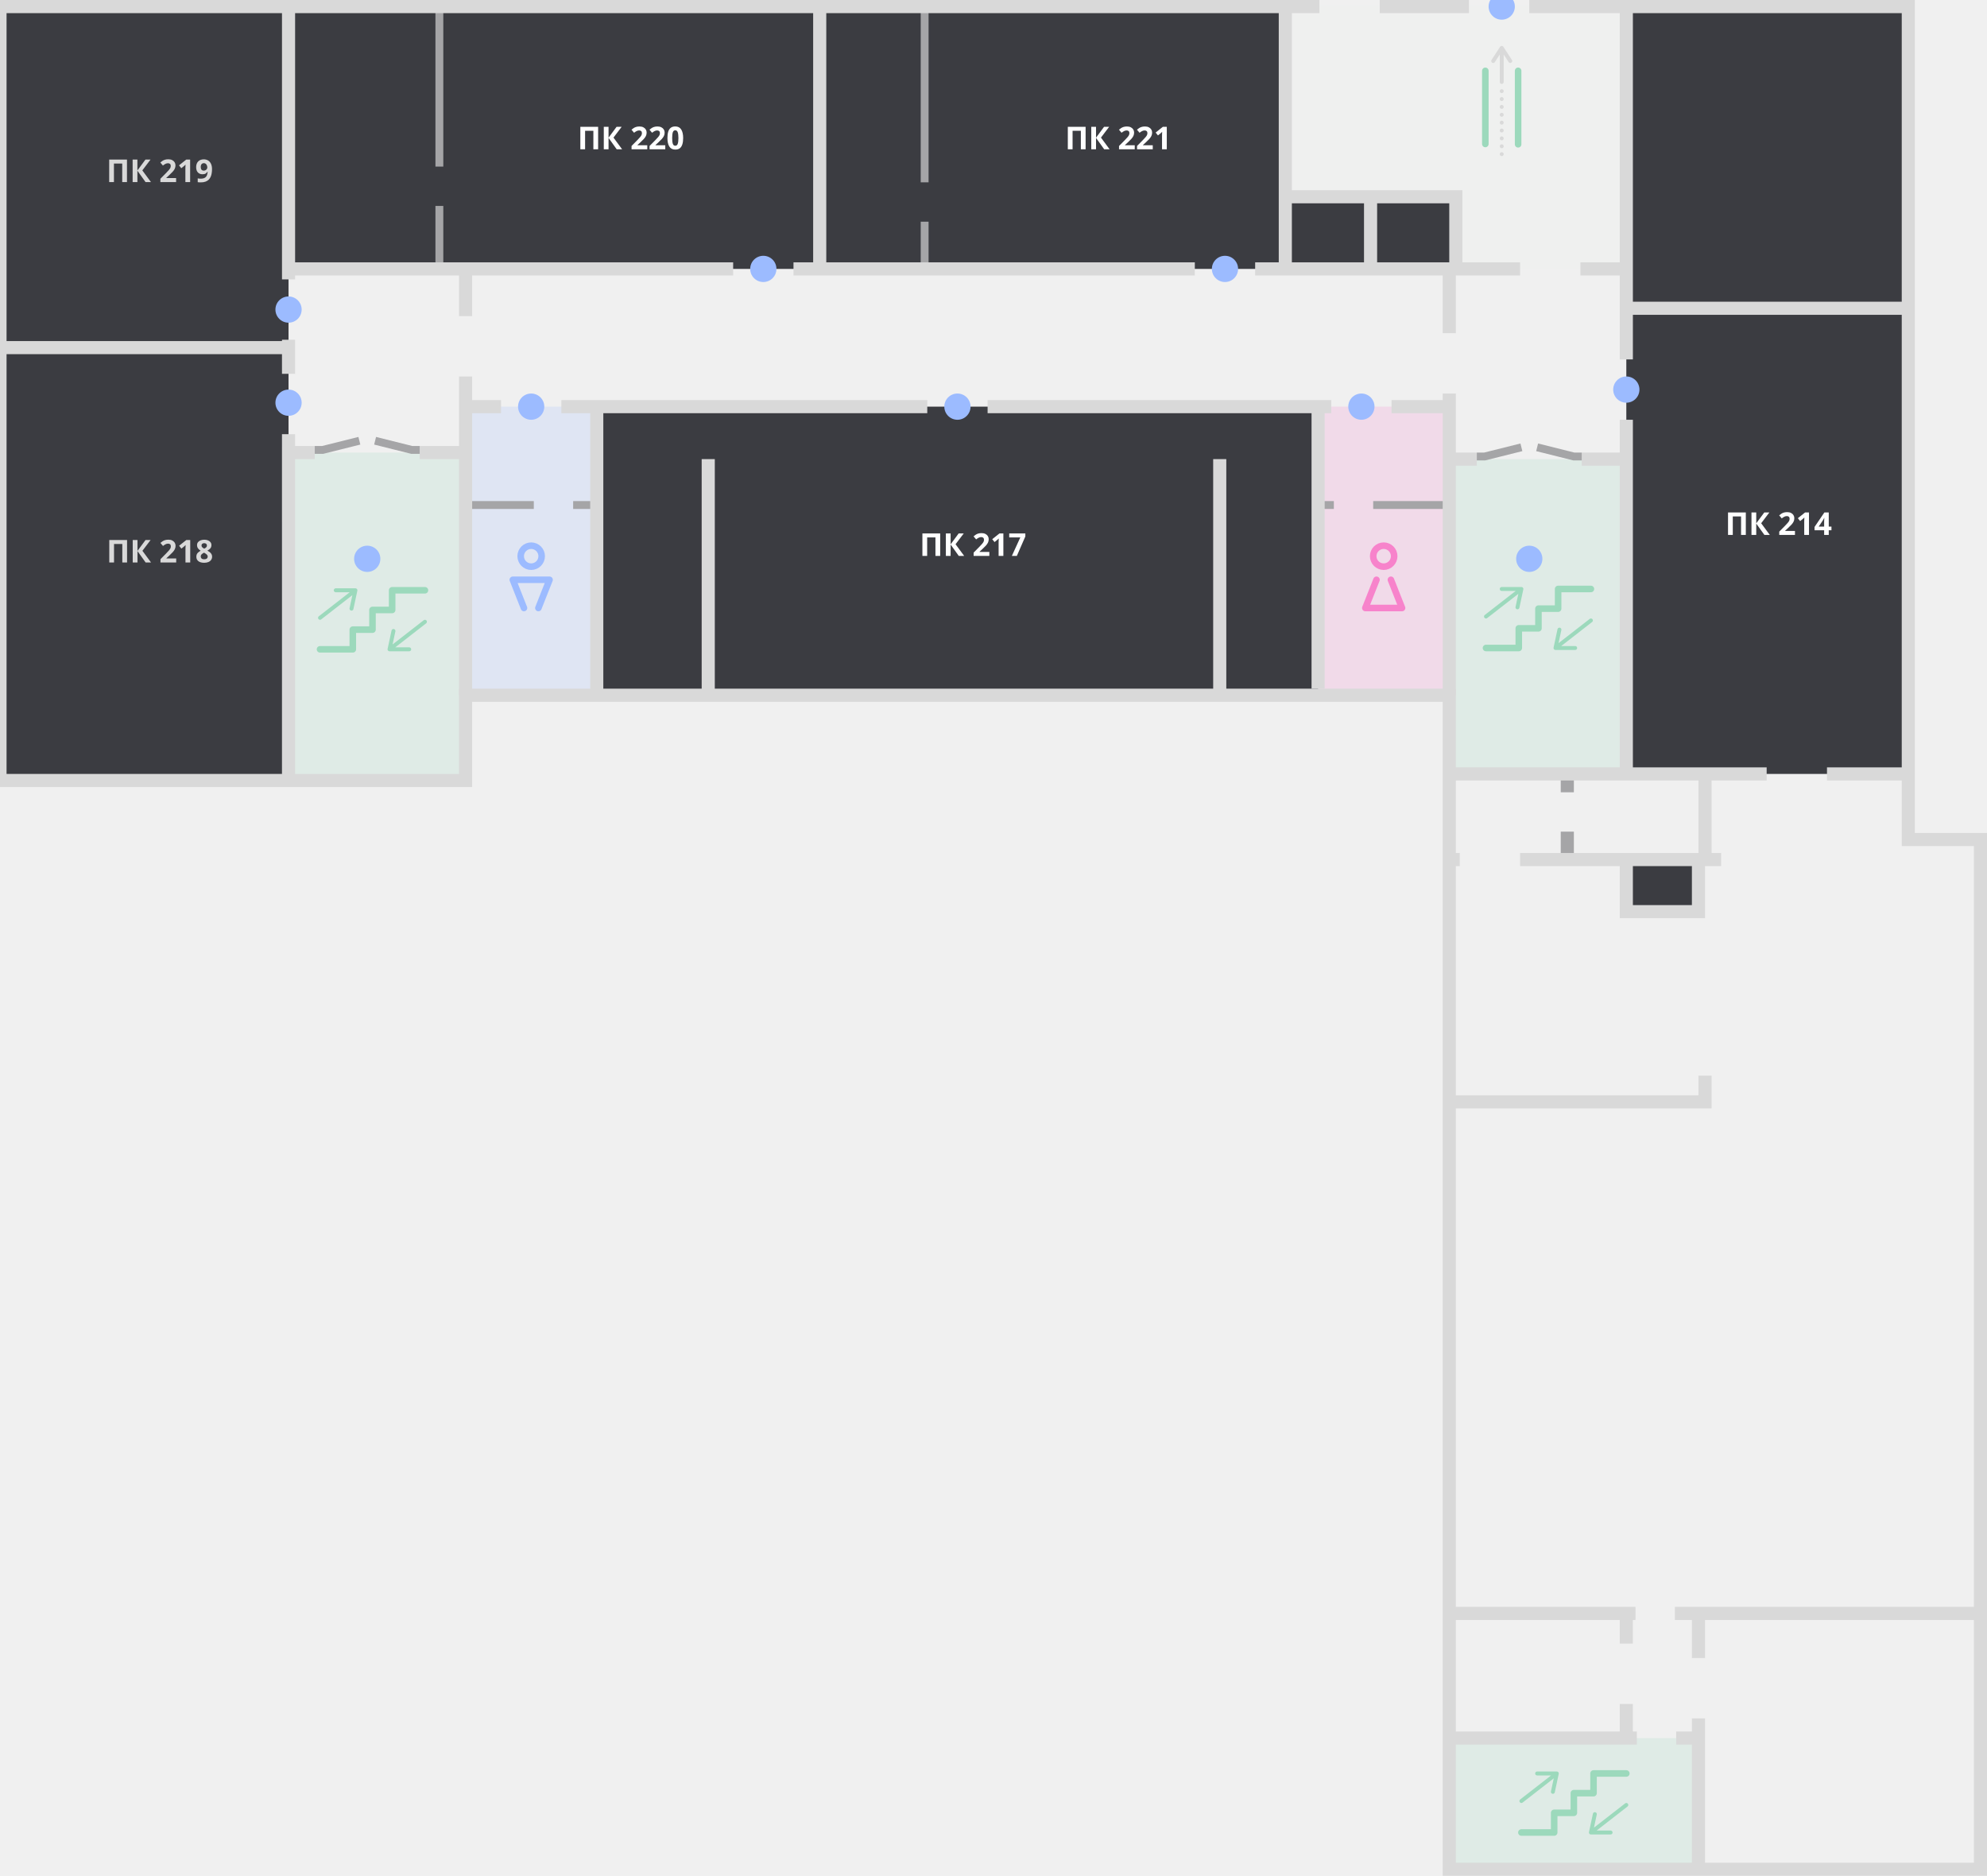
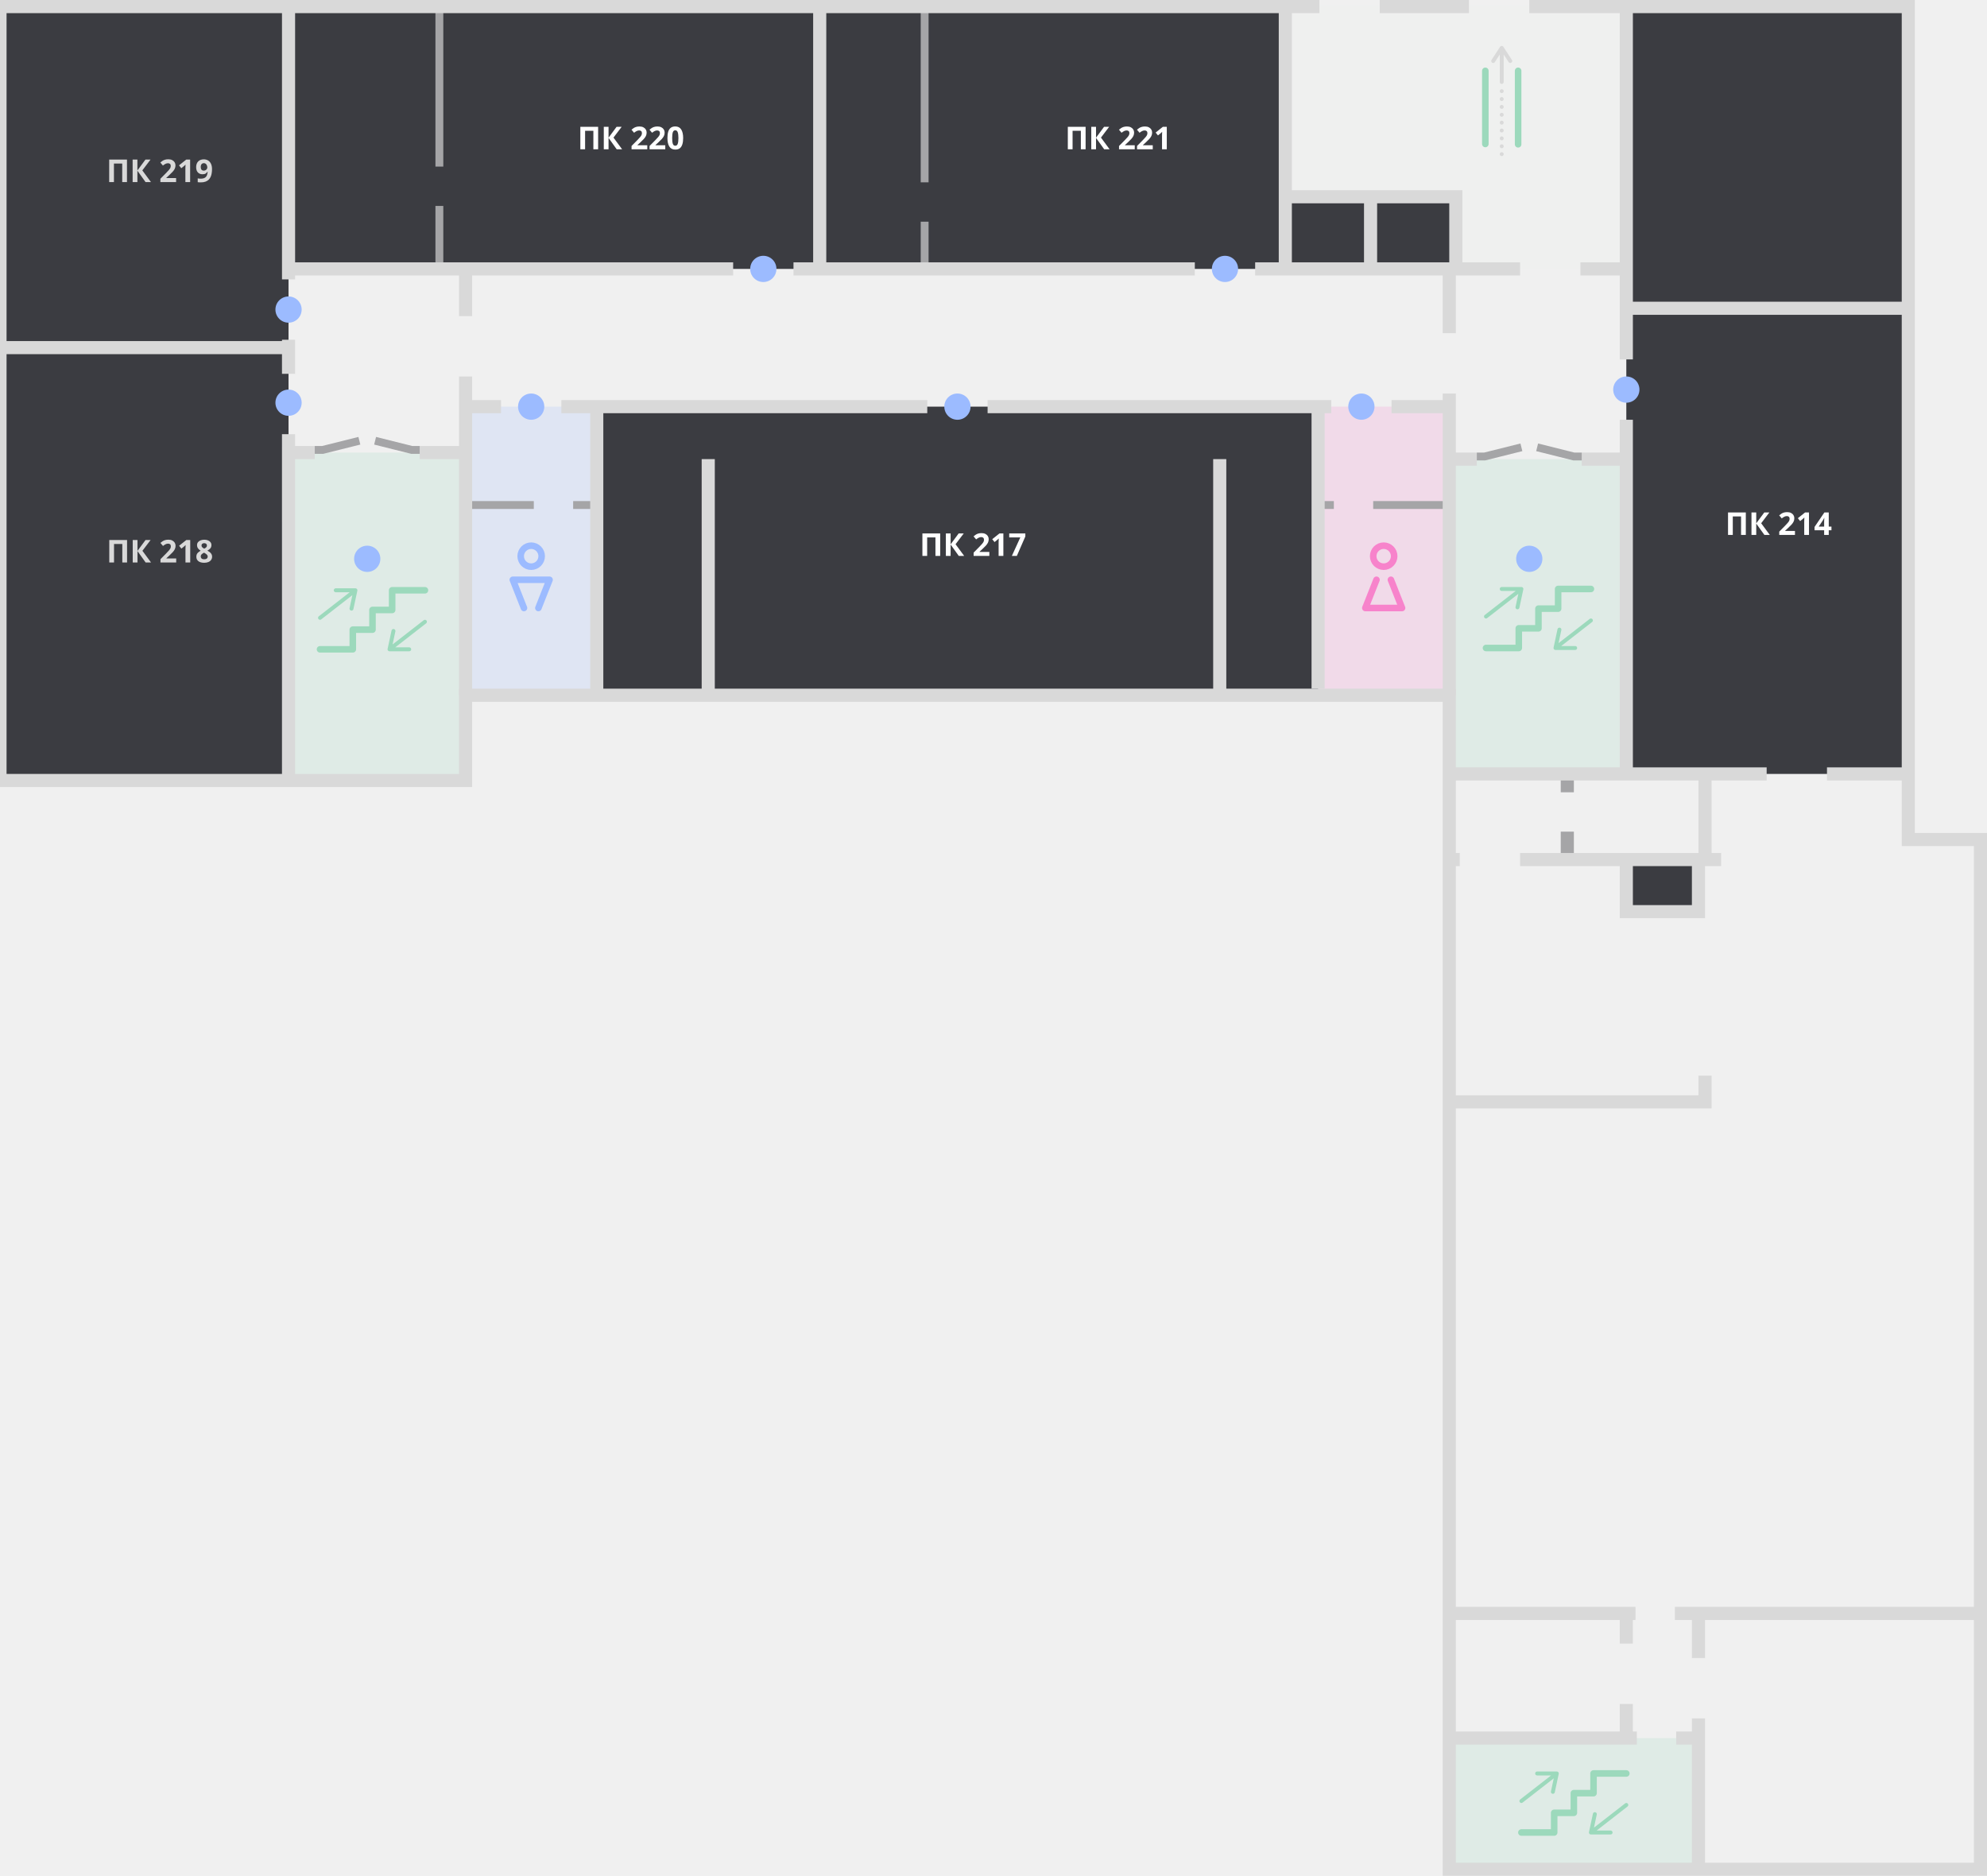
<svg xmlns="http://www.w3.org/2000/svg" width="1515" height="1430" viewBox="0 0 1515 1430" fill="none">
  <g id="PK-2-2" clip-path="url(#clip0_1_1176)">
    <g id="Spaces">
      <rect id="pk-22-wcm-1" opacity="0.2" x="355" y="310" width="100" height="220" fill="#9CBBFF" />
      <rect id="pk-22-wcw-1" opacity="0.2" x="1005" y="310" width="100" height="220" fill="#F783CB" />
      <rect id="pk-217" x="455" y="310" width="550" height="220" fill="#3B3C41" />
      <rect id="!pk-214a" x="1240" y="5" width="215" height="230" fill="#3B3C41" />
      <path id="pk-218" d="M0 265H220V595H0L0 265Z" fill="#3B3C41" />
      <rect id="pk-219" x="1" y="5" width="219" height="260" fill="#3B3C41" />
      <rect id="pk-22-stair-1" opacity="0.2" x="220" y="345" width="135" height="250" fill="#9CD9BC" />
      <rect id="pk-22-stair-2" opacity="0.2" x="1105" y="350" width="135" height="240" fill="#9CD9BC" />
      <path id="pk-220" d="M220 5H625V205H220V5Z" fill="#3B3C41" />
      <rect id="pk-221" x="625" y="5" width="355" height="200" fill="#3B3C41" />
      <rect id="!pk-22-lift-1" x="980" y="150" width="66" height="55" fill="#3B3C41" />
      <rect id="!pk-22-lift-2" x="1046" y="150" width="64" height="55" fill="#3B3C41" />
      <rect id="pk-214" x="1240" y="235" width="215" height="355" fill="#3B3C41" />
      <rect id="!pk-22-stair-3" opacity="0.2" x="1105" y="1325" width="190" height="100" fill="#9CD9BC" />
      <rect id="!pk-22-lift-3" x="1240" y="655" width="55" height="40" fill="#3B3C41" />
-       <path id="pk-2-2-crossing-1-2" opacity="0.01" d="M1240 4L1240 205.5L1109.5 205.5L1109.5 151.5L1047 151.5L980.5 151.5L980.5 4L1240 4Z" fill="#9CD9BC" />
+       <path id="!pk-2-2-crossing-1-2" opacity="0.01" d="M1240 4L1240 205.5L1109.5 205.5L1109.5 151.5L1047 151.5L980.5 151.5L980.5 4L1240 4Z" fill="#9CD9BC" />
    </g>
    <g id="Walls">
      <path id="Subtract" fill-rule="evenodd" clip-rule="evenodd" d="M1190 634V655H1200V634H1190ZM1190 604L1200 604V590H1190V604Z" fill="#A5A5A7" />
      <path id="Subtract_2" fill-rule="evenodd" clip-rule="evenodd" d="M407 382H355V388H407V382ZM437 388H455V382H437V388Z" fill="#A5A5A7" />
      <path id="Subtract_3" fill-rule="evenodd" clip-rule="evenodd" d="M1017 382H1005V388H1017L1017 382ZM1047 388H1105V382H1047V388Z" fill="#A5A5A7" />
      <path id="Subtract_4" fill-rule="evenodd" clip-rule="evenodd" d="M338 127V5H332V127H338ZM338 156.996H332V205H338V156.996Z" fill="#A5A5A7" />
      <path id="Vector 318" d="M1045 205L1045 150" stroke="#D9D9D9" stroke-width="10" />
      <path id="Subtract_5" fill-rule="evenodd" clip-rule="evenodd" d="M1455 240H1240V230H1455V240ZM1240 355H1206V345H1240V355ZM1126 345L1126 355H1105V345H1126ZM1305 590V655H1300V695V700H1295H1240H1235V695V655H1245V690H1290V655H1295V590H1305ZM1305 820V840V845H1300H1105V835H1295V820H1305ZM1247 1235H1105V1225H1247V1235ZM1277 1235H1515V1225H1277V1235Z" fill="#D9D9D9" />
      <path id="Subtract_6" fill-rule="evenodd" clip-rule="evenodd" d="M1113 660.275L1113 650.275H1104.77V660.275H1113ZM1159 660.275H1312.27V650.275H1159L1159 660.275Z" fill="#D9D9D9" />
      <path id="Subtract_7" fill-rule="evenodd" clip-rule="evenodd" d="M620 5V205H630V5H620ZM1110 530V300H1100V305H1061V315H1100V530H1110ZM1110 205V254H1100V205H1110ZM1015 315H1010V525H1000V315H753V305H1005H1015V315ZM707 305V315H428V305H707ZM382 305H355V315H382L382 305Z" fill="#D9D9D9" />
      <path id="Subtract_8" fill-rule="evenodd" clip-rule="evenodd" d="M1347 595V585L1105 585V595L1347 595ZM1393 595L1455 595V585L1393 585V595Z" fill="#D9D9D9" />
      <path id="Subtract_9" fill-rule="evenodd" clip-rule="evenodd" d="M702 169V205H708V169H702ZM702 139H708V5H702V139Z" fill="#A5A5A7" />
      <path id="Subtract_10" fill-rule="evenodd" clip-rule="evenodd" d="M450 310V530H460V310H450ZM545 530V350H535V530H545ZM935 530V350H925V530H935ZM1105 1320H1235V1299H1245V1320H1248V1330H1240H1105V1320ZM1245 1253V1230H1235V1253H1245ZM1278 1330H1290V1425H1300V1310H1290V1320H1278V1330ZM1300 1230V1264H1290V1230H1300Z" fill="#D9D9D9" />
      <path id="Vector 311" d="M980 204L980 5" stroke="#D9D9D9" stroke-width="10" />
      <path id="Subtract_11" fill-rule="evenodd" clip-rule="evenodd" d="M1159 210V200L957 200V210L1159 210ZM1205 210L1240 210V200L1205 200V210ZM559 200V210L220 210V200L559 200ZM911 210L605 210V200L911 200V210Z" fill="#D9D9D9" />
      <path id="Subtract_12" fill-rule="evenodd" clip-rule="evenodd" d="M1235 320L1235 590H1245L1245 320H1235ZM1235 274H1245L1245 5H1235L1235 274Z" fill="#D9D9D9" />
      <path id="Subtract_13" fill-rule="evenodd" clip-rule="evenodd" d="M360 241V205H350V241H360ZM360 287H350V530H360V287Z" fill="#D9D9D9" />
      <path id="Vector 316" d="M1110 205V150L980 150" stroke="#D9D9D9" stroke-width="10" />
      <path id="Subtract_14" fill-rule="evenodd" clip-rule="evenodd" d="M240 350L240 340H220V350H240ZM320 350H355V340H320V350Z" fill="#D9D9D9" />
      <path id="Subtract_15" fill-rule="evenodd" clip-rule="evenodd" d="M225.001 259C225 260.999 225 262.999 225 265L224.998 285H214.998L215 270H-3.57628e-07V260H215C215 259.667 215.001 259.333 215.001 259H225.001ZM225.004 213C225.006 165.796 225.006 121.276 225.005 85.63C225.004 61.358 225.003 41.201 225.002 27.111L225 10.772L225 6.473L225 5.372L225 5.093L225 5.023V5.005V5.001C225 5 225 4.999 220 5C215 5 215 5.001 215 5.002V5.006V5.024L215 5.094L215 5.373L215 6.474L215 10.772L215.002 27.112C215.003 41.201 215.004 61.359 215.005 85.631C215.006 121.277 215.006 165.796 215.004 213H225.004ZM214.992 331H224.992L224.989 349.507V349.508V349.509C224.975 433.253 224.963 514.95 225 594.998L215 595.002C214.963 514.95 214.975 433.248 214.989 349.502L214.992 331Z" fill="#D9D9D9" />
      <path id="Subtract_16" fill-rule="evenodd" clip-rule="evenodd" d="M1006 10V3.33786e-06L5 3.33786e-06H3.8147e-06H-5V595V600H3.8147e-06H355H360V595V535H1100V1420V1430H1110H1510H1515V1425V640V635H1510H1460V5V3.33786e-06H1455H1166V10H1450V640V645H1455H1505V1420H1110V525H1105H1100H355H350V530V590H5V10H1006ZM1052 10H1120V3.33786e-06H1052V10Z" fill="#D9D9D9" />
    </g>
    <g id="Textes">
      <text id="ÐÐ 218" transform="translate(81 412)" fill="#D9D9D9" xml:space="preserve" style="white-space: pre" font-family="GothamSSm" font-size="24" font-weight="bold" letter-spacing="0em">
        <tspan x="0.16" y="16.8">ПК 218</tspan>
      </text>
      <text id="ÐÐ 219" transform="translate(81 122)" fill="#D9D9D9" xml:space="preserve" style="white-space: pre" font-family="GothamSSm" font-size="24" font-weight="bold" letter-spacing="0em">
        <tspan x="0.09" y="16.8">ПК 219</tspan>
      </text>
      <text id="ÐÐ 220" transform="translate(440 97)" fill="white" xml:space="preserve" style="white-space: pre" font-family="GothamSSm" font-size="24" font-weight="bold" letter-spacing="0em">
        <tspan x="0.328" y="16.8">ПК 220</tspan>
      </text>
      <text id="ÐÐ 221" transform="translate(812 97)" fill="white" xml:space="preserve" style="white-space: pre" font-family="GothamSSm" font-size="24" font-weight="bold" letter-spacing="0em">
        <tspan x="0.012" y="16.8">ПК 221</tspan>
      </text>
      <text id="ÐÐ 214" transform="translate(1315 391)" fill="white" xml:space="preserve" style="white-space: pre" font-family="GothamSSm" font-size="24" font-weight="bold" letter-spacing="0em">
        <tspan x="0.391" y="16.8">ПК 214</tspan>
      </text>
      <text id="ÐÐ 217" transform="translate(701 407)" fill="white" xml:space="preserve" style="white-space: pre" font-family="GothamSSm" font-size="24" font-weight="bold" letter-spacing="0em">
        <tspan x="0.141" y="16.8">ПК 217</tspan>
      </text>
    </g>
    <g id="Entrances">
      <circle id="1" cx="280" cy="426" r="10" fill="#9CBBFF" />
      <circle id="2" cx="220" cy="307" r="10" fill="#9CBBFF" />
      <circle id="3" cx="220" cy="236" r="10" fill="#9CBBFF" />
      <circle id="4" cx="582" cy="205" r="10" fill="#9CBBFF" />
      <circle id="5" cx="405" cy="310" r="10" fill="#9CBBFF" />
      <circle id="6" cx="934" cy="205" r="10" fill="#9CBBFF" />
      <circle id="7" cx="730" cy="310" r="10" fill="#9CBBFF" />
      <circle id="8" cx="1038" cy="310" r="10" fill="#9CBBFF" />
-       <circle id="10" cx="1145" cy="5" r="10" fill="#9CBBFF" />
      <circle id="12" cx="1166" cy="426" r="10" fill="#9CBBFF" />
      <circle id="13" cx="1240" cy="297" r="10" fill="#9CBBFF" />
    </g>
    <g id="Icons">
      <g id="Ð¡rossing" clip-path="url(#clip1_1_1176)">
        <g id="Group 24">
          <path id="Vector 320" d="M1132.5 109.758L1132.5 54" stroke="#9CD9BC" stroke-width="5" stroke-linecap="round" />
          <path id="Vector 323" d="M1157.5 110L1157.5 54" stroke="#9CD9BC" stroke-width="5" stroke-linecap="round" />
        </g>
        <g id="Group 25">
          <circle id="Ellipse 36" cx="1145" cy="93.5" r="1.5" transform="rotate(-90 1145 93.5)" fill="#D9D9D9" />
          <circle id="Ellipse 32" cx="1145" cy="117.5" r="1.5" transform="rotate(-90 1145 117.5)" fill="#D9D9D9" />
          <circle id="Ellipse 37" cx="1145" cy="87.5" r="1.5" transform="rotate(-90 1145 87.5)" fill="#D9D9D9" />
          <circle id="Ellipse 33" cx="1145" cy="111.5" r="1.5" transform="rotate(-90 1145 111.5)" fill="#D9D9D9" />
          <circle id="Ellipse 38" cx="1145" cy="81.5" r="1.5" transform="rotate(-90 1145 81.5)" fill="#D9D9D9" />
          <circle id="Ellipse 34" cx="1145" cy="105.5" r="1.5" transform="rotate(-90 1145 105.5)" fill="#D9D9D9" />
          <circle id="Ellipse 39" cx="1145" cy="75.5" r="1.5" transform="rotate(-90 1145 75.5)" fill="#D9D9D9" />
          <circle id="Ellipse 35" cx="1145" cy="99.5" r="1.5" transform="rotate(-90 1145 99.5)" fill="#D9D9D9" />
          <circle id="Ellipse 40" cx="1145" cy="69.5" r="1.5" transform="rotate(-90 1145 69.5)" fill="#D9D9D9" />
        </g>
        <path id="Vector 325" d="M1145 62.501L1145 36.501M1145 36.501L1138.5 46.501M1145 36.501L1151.5 46.501" stroke="#D9D9D9" stroke-width="3" stroke-miterlimit="1" stroke-linecap="round" stroke-linejoin="round" />
      </g>
      <g id="Stair">
        <g id="Stair frame">
          <path id="Vector 152" d="M324 450H299V465H284V480H269V495H244" stroke="#9CD9BC" stroke-width="5" stroke-linecap="round" stroke-linejoin="round" />
          <path id="Vector 154" d="M256 450H271M271 450L268 464M271 450L244 471" stroke="#9CD9BC" stroke-width="3" stroke-linecap="round" stroke-linejoin="round" />
          <path id="Vector 155" d="M312 495H297M297 495L300 481M297 495L324 474" stroke="#9CD9BC" stroke-width="3" stroke-linecap="round" stroke-linejoin="round" />
        </g>
      </g>
      <g id="Stair_2">
        <g id="Stair frame_2">
          <path id="Vector 152_2" d="M1213 449H1188V464H1173V479H1158V494H1133" stroke="#9CD9BC" stroke-width="5" stroke-linecap="round" stroke-linejoin="round" />
          <path id="Vector 154_2" d="M1145 449H1160M1160 449L1157 463M1160 449L1133 470" stroke="#9CD9BC" stroke-width="3" stroke-linecap="round" stroke-linejoin="round" />
          <path id="Vector 155_2" d="M1201 494H1186M1186 494L1189 480M1186 494L1213 473" stroke="#9CD9BC" stroke-width="3" stroke-linecap="round" stroke-linejoin="round" />
        </g>
      </g>
      <g id="Stair_3">
        <g id="Stair frame_3">
          <path id="Vector 152_3" d="M1240 1352H1215V1367H1200V1382H1185V1397H1160" stroke="#9CD9BC" stroke-width="5" stroke-linecap="round" stroke-linejoin="round" />
          <path id="Vector 154_3" d="M1172 1352H1187M1187 1352L1184 1366M1187 1352L1160 1373" stroke="#9CD9BC" stroke-width="3" stroke-linecap="round" stroke-linejoin="round" />
          <path id="Vector 155_3" d="M1228 1397H1213M1213 1397L1216 1383M1213 1397L1240 1376" stroke="#9CD9BC" stroke-width="3" stroke-linecap="round" stroke-linejoin="round" />
        </g>
      </g>
      <g id="Doors">
        <path id="Vector 301" d="M274 336L246 343H240" stroke="#A5A5A7" stroke-width="6" />
        <path id="Vector 302" d="M286 336L314 343H320" stroke="#A5A5A7" stroke-width="6" />
      </g>
      <g id="Doors_2">
        <path id="Vector 301_2" d="M1160 341L1132 348H1126" stroke="#A5A5A7" stroke-width="6" />
        <path id="Vector 302_2" d="M1172 341L1200 348H1206" stroke="#A5A5A7" stroke-width="6" />
      </g>
      <g id="Woman">
        <g id="Group 5">
          <path id="Vector 200" d="M1060.5 442L1069 463.5H1041L1049.5 442" stroke="#F783CB" stroke-width="5" stroke-linecap="round" stroke-linejoin="round" />
          <circle id="Ellipse 9" cx="1055" cy="424" r="8" stroke="#F783CB" stroke-width="5" stroke-linecap="round" stroke-linejoin="round" />
        </g>
      </g>
      <g id="Men">
        <g id="Group 6">
          <path id="Vector 200_2" d="M410.5 463.5L419 442H391L399.5 463.5" stroke="#9CBBFF" stroke-width="5" stroke-linecap="round" stroke-linejoin="round" />
          <circle id="Ellipse 9_2" cx="405" cy="424" r="8" stroke="#9CBBFF" stroke-width="5" stroke-linecap="round" stroke-linejoin="round" />
        </g>
      </g>
    </g>
  </g>
  <defs>
    <clipPath id="clip0_1_1176">
      <rect width="1515" height="1430" fill="white" />
    </clipPath>
    <clipPath id="clip1_1_1176">
      <rect width="85" height="60" fill="white" transform="translate(1115 120) rotate(-90)" />
    </clipPath>
  </defs>
</svg>
